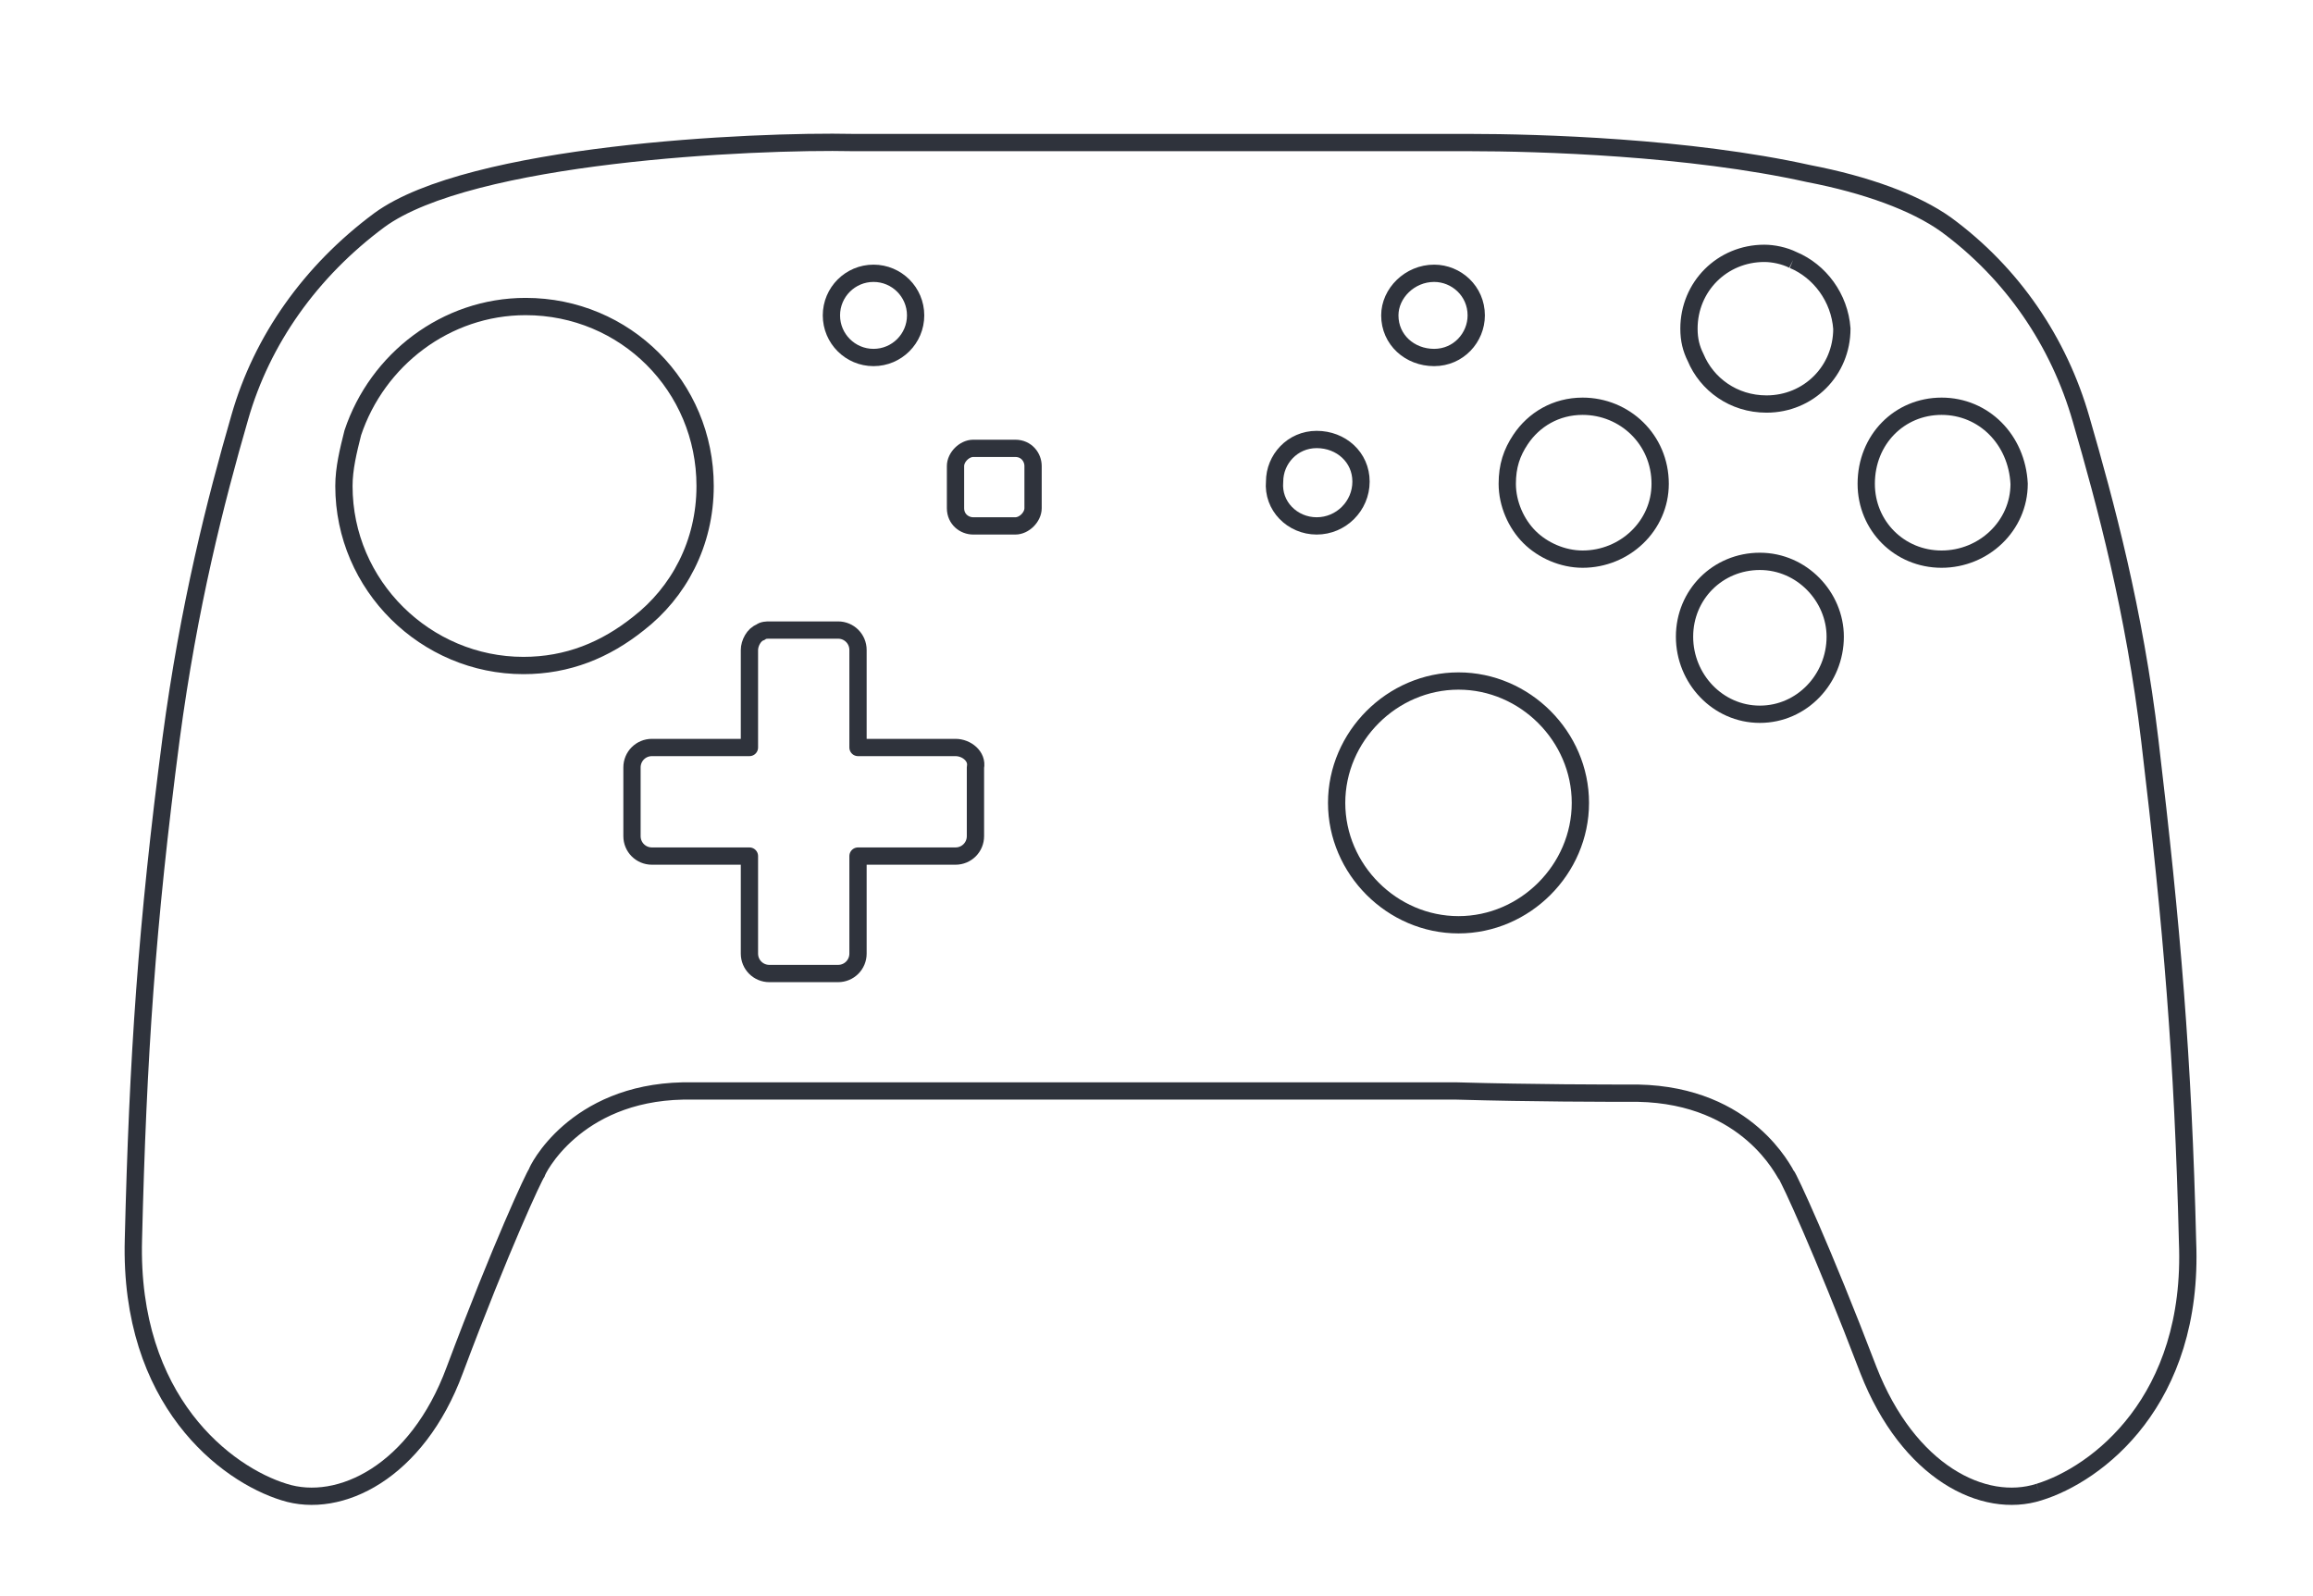
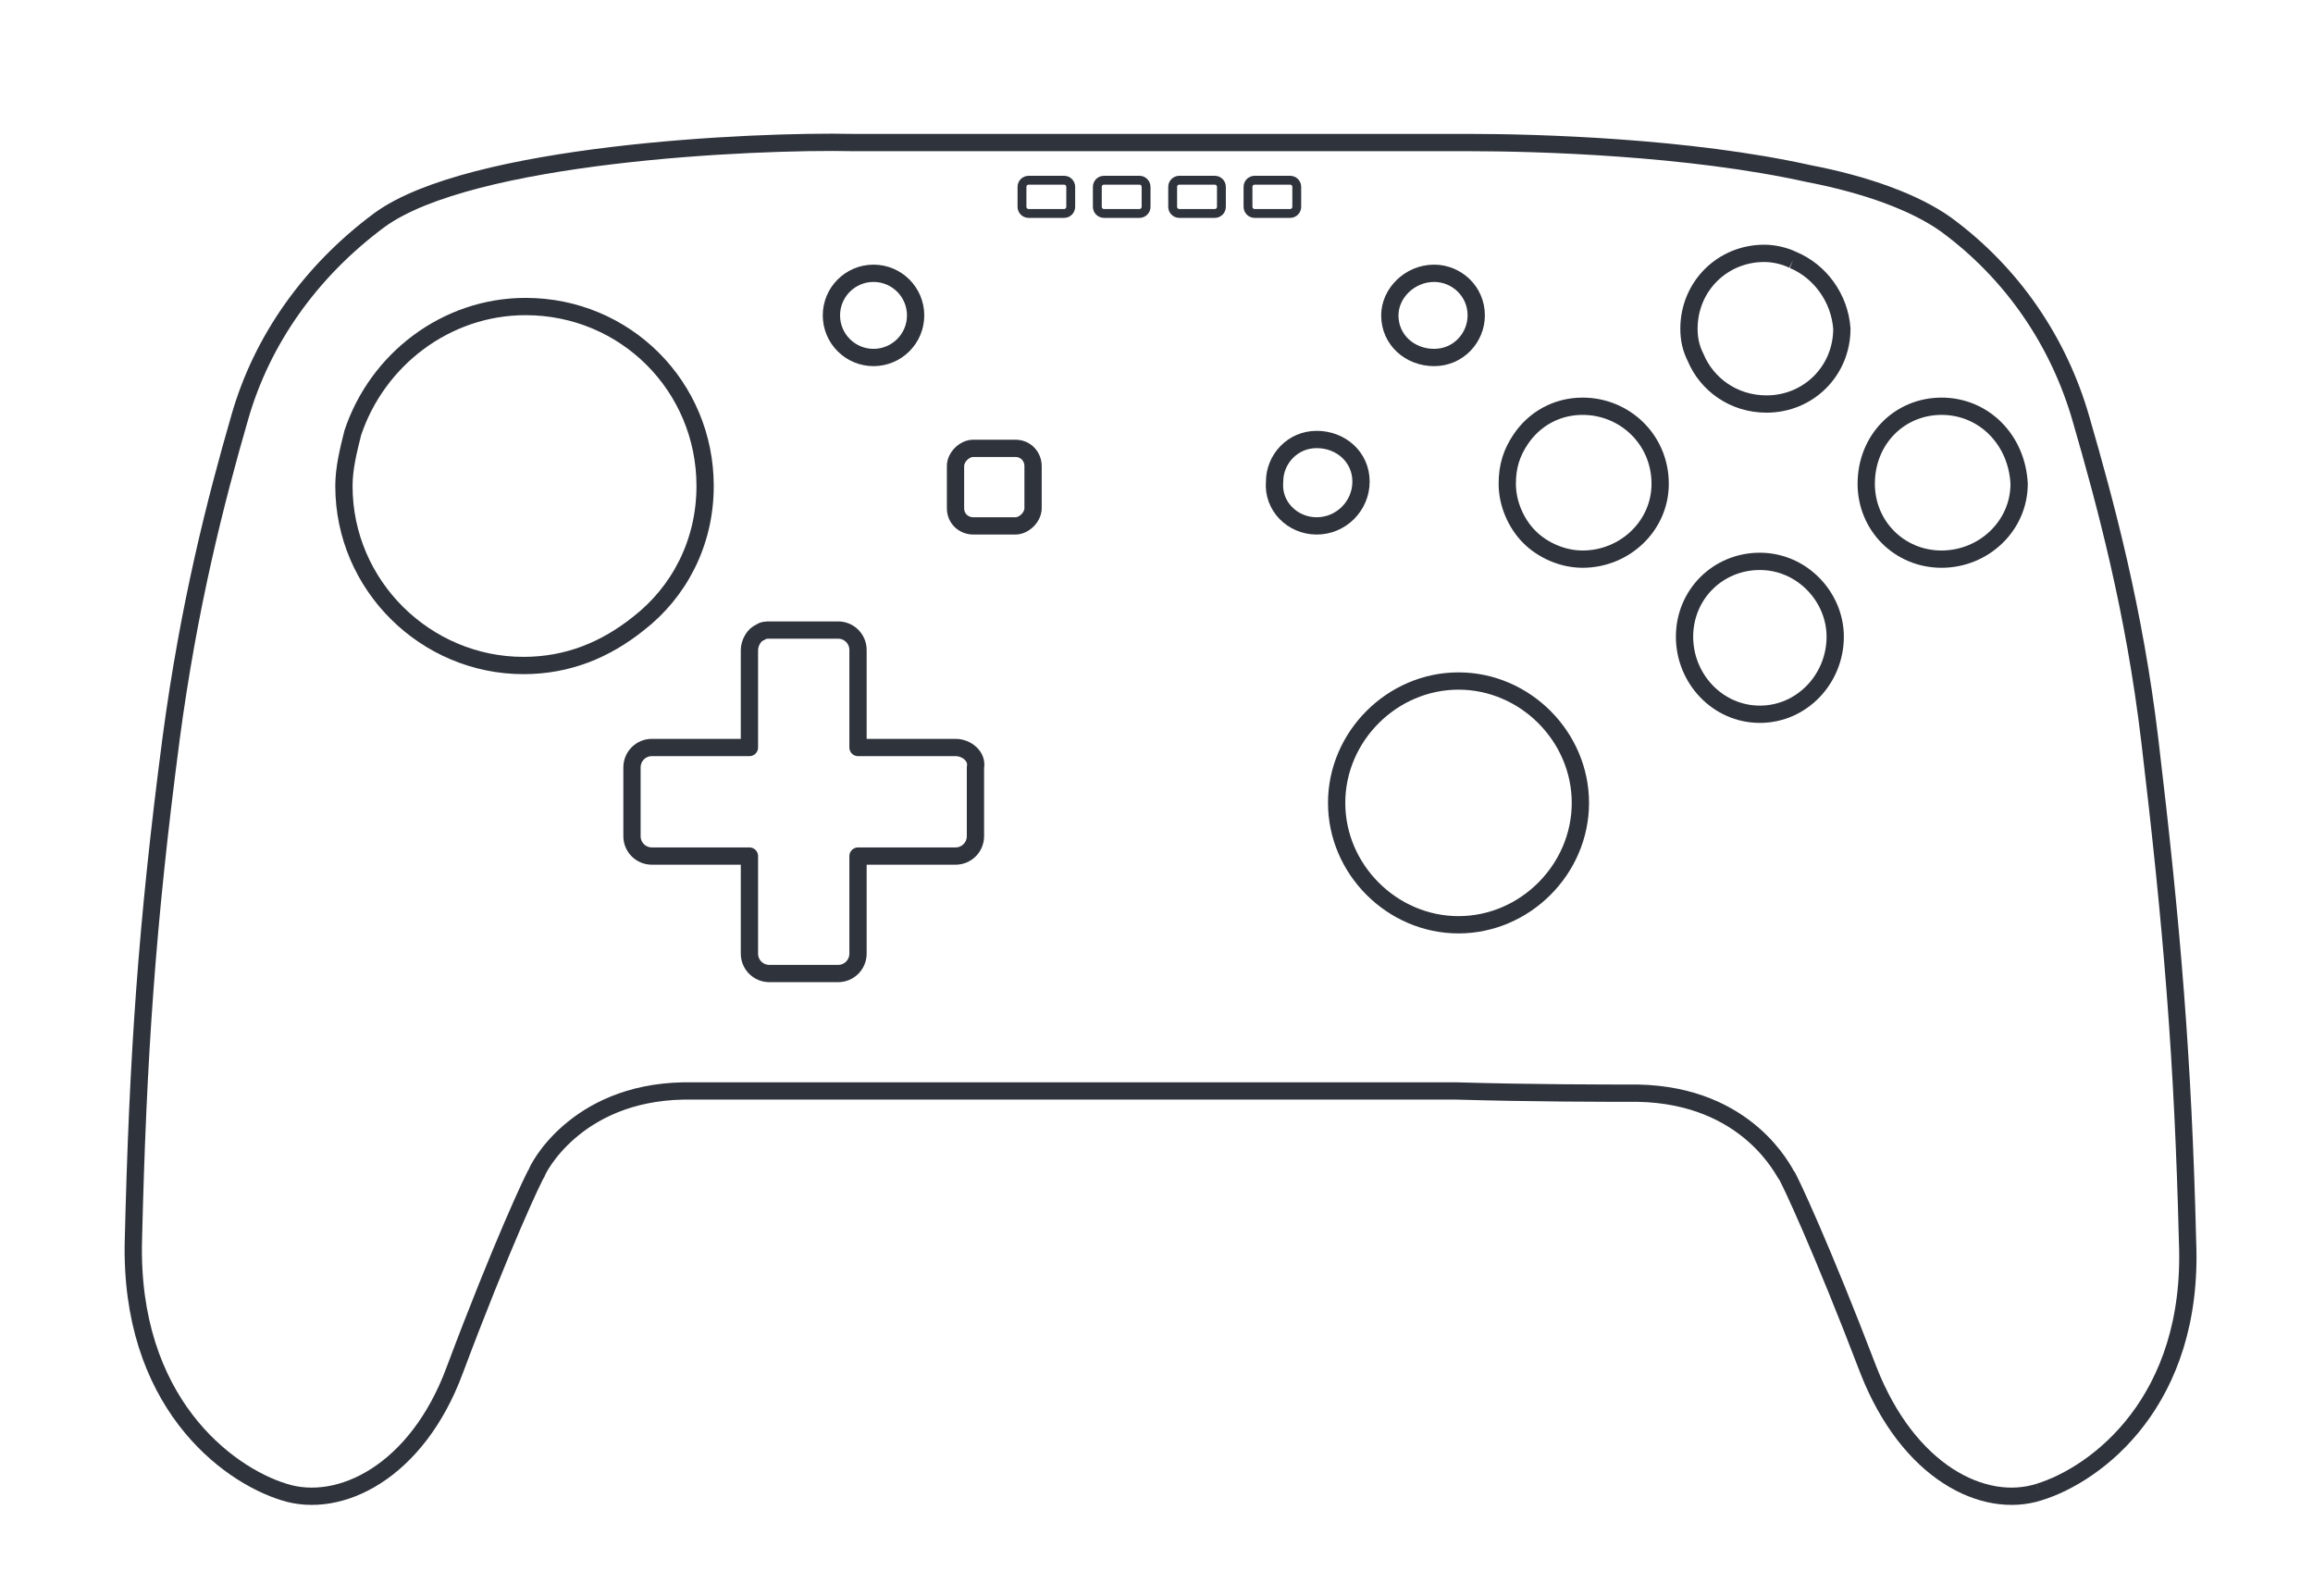
<svg xmlns="http://www.w3.org/2000/svg" viewBox="-2.321 14.067 104.383 71.988" role="img" aria-labelledby="titulo-pro" data-controle="pro" data-modelo="Nintendo Switch Pro Controller">
  <style>
    svg[data-colorway="preto"]   .corpo { fill: #2f333c; }
    svg[data-colorway="branco"]  .corpo { fill: #9aa1ad; }
    g[data-entrada]:hover &gt; .peca,
    g[data-feature]:hover &gt; .peca,
    g.marcada &gt; .peca { fill: #bd93f9; }
    .regiao { fill: transparent; }
    g[data-entrada]:hover &gt; .regiao, g.marcada &gt; .regiao { fill: #bd93f9; opacity: .55; }
    .oculta       { opacity: 0; }
    .oculta.acesa { opacity: .95; }
  </style>
  <g id="corpo" data-feature="chassi">
    <path stroke="#2f333c" stroke-width="0.78" stroke-linejoin="round" class="corpo" fill="none" d="M 89.7 81.4 c -2.5 0.8 -5.9 -0.9 -7.7 -5.5 c -2.1 -5.5 -3.6 -8.7 -3.7 -8.8 s -1.7 -3.6 -6.7 -3.7 c -1.5 0 -4.7 0 -8.2 -0.1 H 28.5 c -4.9 0.1 -6.6 3.6 -6.6 3.7 c -0.1 0.1 -1.6 3.3 -3.7 8.9 c -1.7 4.6 -5.2 6.3 -7.7 5.5 c -2.6 -0.8 -7 -4.1 -6.8 -11.4 c 0.2 -8.2 0.6 -14.2 1.7 -22.6 c 0.8 -6 2 -10.7 3.1 -14.5 c 1 -3.5 3.2 -6.6 6.3 -8.9 c 4.1 -3 16.8 -3.6 21.4 -3.5 H 64 c 3.1 0 9.9 0.2 15.3 1.4 c 2.6 0.5 4.8 1.3 6.2 2.3 c 3 2.2 5.1 5.3 6.1 8.8 c 1.1 3.8 2.4 8.6 3.1 14.5 c 1 8.4 1.5 14.4 1.7 22.6 c 0.3 7.2 -4.1 10.5 -6.7 11.3" />
  </g>
  <g id="a" data-entrada="a" data-evdev="BTN_EAST">
    <path stroke="#2f333c" stroke-width="0.78" stroke-linejoin="round" class="peca" fill="none" d="M 85.3 32.4 c -1.9 0 -3.4 1.5 -3.4 3.5 c 0 1.9 1.5 3.4 3.4 3.4 s 3.5 -1.5 3.5 -3.4 c -0.1 -2 -1.6 -3.5 -3.5 -3.5" />
  </g>
  <g id="x" data-entrada="x" data-evdev="BTN_NORTH">
    <path stroke="#2f333c" stroke-width="0.78" stroke-linejoin="round" class="peca" fill="none" d="M 78.6 25.8 c -0.4 -0.2 -0.9 -0.3 -1.3 -0.3 c -1.9 0 -3.4 1.5 -3.4 3.4 c 0 0.5 0.1 0.9 0.3 1.3 c 0.5 1.2 1.7 2.1 3.2 2.1 c 1.9 0 3.4 -1.5 3.4 -3.4 c -0.1 -1.4 -1 -2.6 -2.2 -3.1" />
  </g>
  <g id="b" data-entrada="b" data-evdev="BTN_SOUTH">
    <path stroke="#2f333c" stroke-width="0.78" stroke-linejoin="round" class="peca" fill="none" d="M 77.1 39.4 c -1.9 0 -3.4 1.5 -3.4 3.4 s 1.5 3.5 3.4 3.5 s 3.4 -1.6 3.4 -3.5 c 0 -1.8 -1.5 -3.4 -3.4 -3.4" />
  </g>
  <g id="y" data-entrada="y" data-evdev="BTN_WEST">
    <path stroke="#2f333c" stroke-width="0.78" stroke-linejoin="round" class="peca" fill="none" d="M 69.1 32.4 c -1.2 0 -2.2 0.6 -2.8 1.5 c -0.4 0.6 -0.6 1.2 -0.6 2 c 0 0.9 0.4 1.8 1 2.4 s 1.5 1 2.4 1 c 1.9 0 3.5 -1.5 3.5 -3.4 c 0 -2 -1.6 -3.5 -3.5 -3.5" />
  </g>
  <g id="plus" data-entrada="plus" data-evdev="BTN_START">
    <path stroke="#2f333c" stroke-width="0.78" stroke-linejoin="round" class="peca" fill="none" d="M 62.4 30.2 c 1.1 0 1.9 -0.9 1.9 -1.9 c 0 -1.1 -0.9 -1.9 -1.9 -1.9 c -1.1 0 -2 0.9 -2 1.9 c 0 1.1 0.9 1.9 2 1.9" />
  </g>
  <g id="home" data-entrada="home" data-evdev="BTN_MODE">
    <path stroke="#2f333c" stroke-width="0.78" stroke-linejoin="round" class="peca" fill="none" d="M 57.1 37.8 c 1.1 0 2 -0.9 2 -2 s -0.9 -1.9 -2 -1.9 s -1.9 0.9 -1.9 1.9 c -0.1 1.1 0.8 2 1.9 2" />
  </g>
  <g id="capture" data-entrada="capture" data-evdev="BTN_Z">
    <path stroke="#2f333c" stroke-width="0.78" stroke-linejoin="round" class="peca" fill="none" d="M 43.5 34.3 h -1.9 c -0.4 0 -0.8 0.4 -0.8 0.8 V 37 c 0 0.5 0.4 0.8 0.8 0.8 h 1.9 c 0.4 0 0.8 -0.4 0.8 -0.8 v -1.9 c 0 -0.4 -0.3 -0.8 -0.8 -0.8" />
  </g>
  <g id="stick_r" data-entrada="stick_r" data-clique="r3" data-evdev="BTN_THUMBR">
    <path stroke="#2f333c" stroke-width="0.78" stroke-linejoin="round" class="peca" fill="none" d="M 63.5 55.8 c -3 0 -5.5 -2.5 -5.5 -5.5 s 2.5 -5.5 5.5 -5.5 s 5.5 2.5 5.5 5.5 s -2.5 5.5 -5.5 5.5" />
  </g>
  <g id="stick_l" data-entrada="stick_l" data-clique="l3" data-evdev="BTN_THUMBL">
    <path stroke="#2f333c" stroke-width="0.78" stroke-linejoin="round" class="peca" fill="none" d="M 29.5 36 c 0 -4.5 -3.6 -8.1 -8.1 -8.1 c -3.6 0 -6.7 2.4 -7.8 5.7 c -0.2 0.8 -0.4 1.6 -0.4 2.4 c 0 4.5 3.7 8.1 8.1 8.1 c 2 0 3.7 -0.7 5.2 -1.9 c 1.8 -1.4 3 -3.6 3 -6.2" />
  </g>
  <g id="dpad" data-entrada="dpad" data-evdev="ABS_HAT0X/ABS_HAT0Y">
    <path stroke="#2f333c" stroke-width="0.78" stroke-linejoin="round" class="peca" fill="none" d="M 40.8 47.8 h -4.4 v -4.4 c 0 -0.5 -0.4 -0.9 -0.9 -0.9 h -3.1 c -0.1 0 -0.3 0 -0.4 0.1 c -0.3 0.1 -0.5 0.5 -0.5 0.8 v 4.4 h -4.4 c -0.5 0 -0.9 0.4 -0.9 0.9 v 3.1 c 0 0.5 0.4 0.9 0.9 0.9 h 4.4 v 4.4 c 0 0.5 0.4 0.9 0.9 0.9 h 3.1 c 0.5 0 0.9 -0.4 0.9 -0.9 v -4.4 h 4.4 c 0.5 0 0.9 -0.4 0.9 -0.9 v -3.1 c 0.1 -0.5 -0.4 -0.9 -0.9 -0.9" />
  </g>
  <g id="minus" data-entrada="minus" data-evdev="BTN_SELECT">
    <circle class="peca" fill="none" stroke="#2f333c" stroke-width="0.78" cx="37.1" cy="28.3" r="1.9" />
  </g>
  <g id="zl" data-entrada="zl" data-evdev="BTN_TL2">
    <rect class="regiao" x="19" y="14.6" width="20" height="3.4" rx="1.5" />
  </g>
  <g id="l" data-entrada="l" data-evdev="BTN_TL">
    <rect class="regiao" x="19" y="18" width="20" height="3.6" rx="1.5" />
  </g>
  <g id="zr" data-entrada="zr" data-evdev="BTN_TR2">
    <rect class="regiao" x="61" y="14.6" width="20" height="3.4" rx="1.5" />
  </g>
  <g id="r" data-entrada="r" data-evdev="BTN_TR">
    <rect class="regiao" x="61" y="18" width="20" height="3.6" rx="1.5" />
  </g>
  <g id="dpad_up" data-entrada="dpad_up" data-evdev="ABS_HAT0Y-">
    <rect class="regiao" x="31.36" y="42.49" width="5.18" height="5.18" />
  </g>
  <g id="dpad_down" data-entrada="dpad_down" data-evdev="ABS_HAT0Y+">
    <rect class="regiao" x="31.36" y="52.85" width="5.18" height="5.18" />
  </g>
  <g id="dpad_left" data-entrada="dpad_left" data-evdev="ABS_HAT0X-">
    <rect class="regiao" x="26.18" y="47.67" width="5.18" height="5.18" />
  </g>
  <g id="dpad_right" data-entrada="dpad_right" data-evdev="ABS_HAT0X+">
    <rect class="regiao" x="36.54" y="47.67" width="5.18" height="5.18" />
  </g>
-   <g id="led-jogador" data-feature="led-jogador" data-posicao="nao-localizada">
-       </g>
+   <g id="led-jogador" data-feature="led-jogador" data-posicao="aresta-frontal-centro">
+     <rect class="peca" fill="none" stroke="#2f333c" stroke-width="0.4" x="43.8" y="22.2" width="2.2" height="1.5" rx="0.3" />
+     <rect class="peca" fill="none" stroke="#2f333c" stroke-width="0.4" x="47.2" y="22.2" width="2.2" height="1.5" rx="0.3" />
+     <rect class="peca" fill="none" stroke="#2f333c" stroke-width="0.4" x="50.6" y="22.2" width="2.2" height="1.5" rx="0.3" />
+     <rect class="peca" fill="none" stroke="#2f333c" stroke-width="0.4" x="54.0" y="22.2" width="2.2" height="1.5" rx="0.3" />
+   </g>
  <g id="feat-rumble-esquerdo" class="oculta" data-feature="rumble-esquerdo">
    <ellipse cx="20" cy="66" rx="9" ry="10" fill="none" stroke="#bd93f9" stroke-width=".7" stroke-dasharray="2 1.5" />
  </g>
  <g id="feat-rumble-direito" class="oculta" data-feature="rumble-direito">
    <ellipse cx="80" cy="66" rx="9" ry="10" fill="none" stroke="#bd93f9" stroke-width=".7" stroke-dasharray="2 1.5" />
  </g>
  <g id="feat-giroscopio" class="oculta" data-feature="giroscopio">
    <rect x="44" y="55" width="12" height="12" rx="2" fill="none" stroke="#bd93f9" stroke-width=".7" stroke-dasharray="2 1.5" />
  </g>
  <g id="feat-acelerometro" class="oculta" data-feature="acelerometro">
    <rect x="41" y="52" width="18" height="18" rx="3" fill="none" stroke="#bd93f9" stroke-width=".7" stroke-dasharray="2 1.5" />
  </g>
  <g id="feat-nfc" class="oculta" data-feature="nfc">
    <circle cx="63.5" cy="50.2" r="11" fill="none" stroke="#bd93f9" stroke-width=".7" stroke-dasharray="2 1.5" />
  </g>
  <g id="feat-bateria" class="oculta" data-feature="bateria">
    <rect x="38" y="70" width="24" height="8" rx="2" fill="none" stroke="#bd93f9" stroke-width=".7" stroke-dasharray="2 1.5" />
  </g>
</svg>
